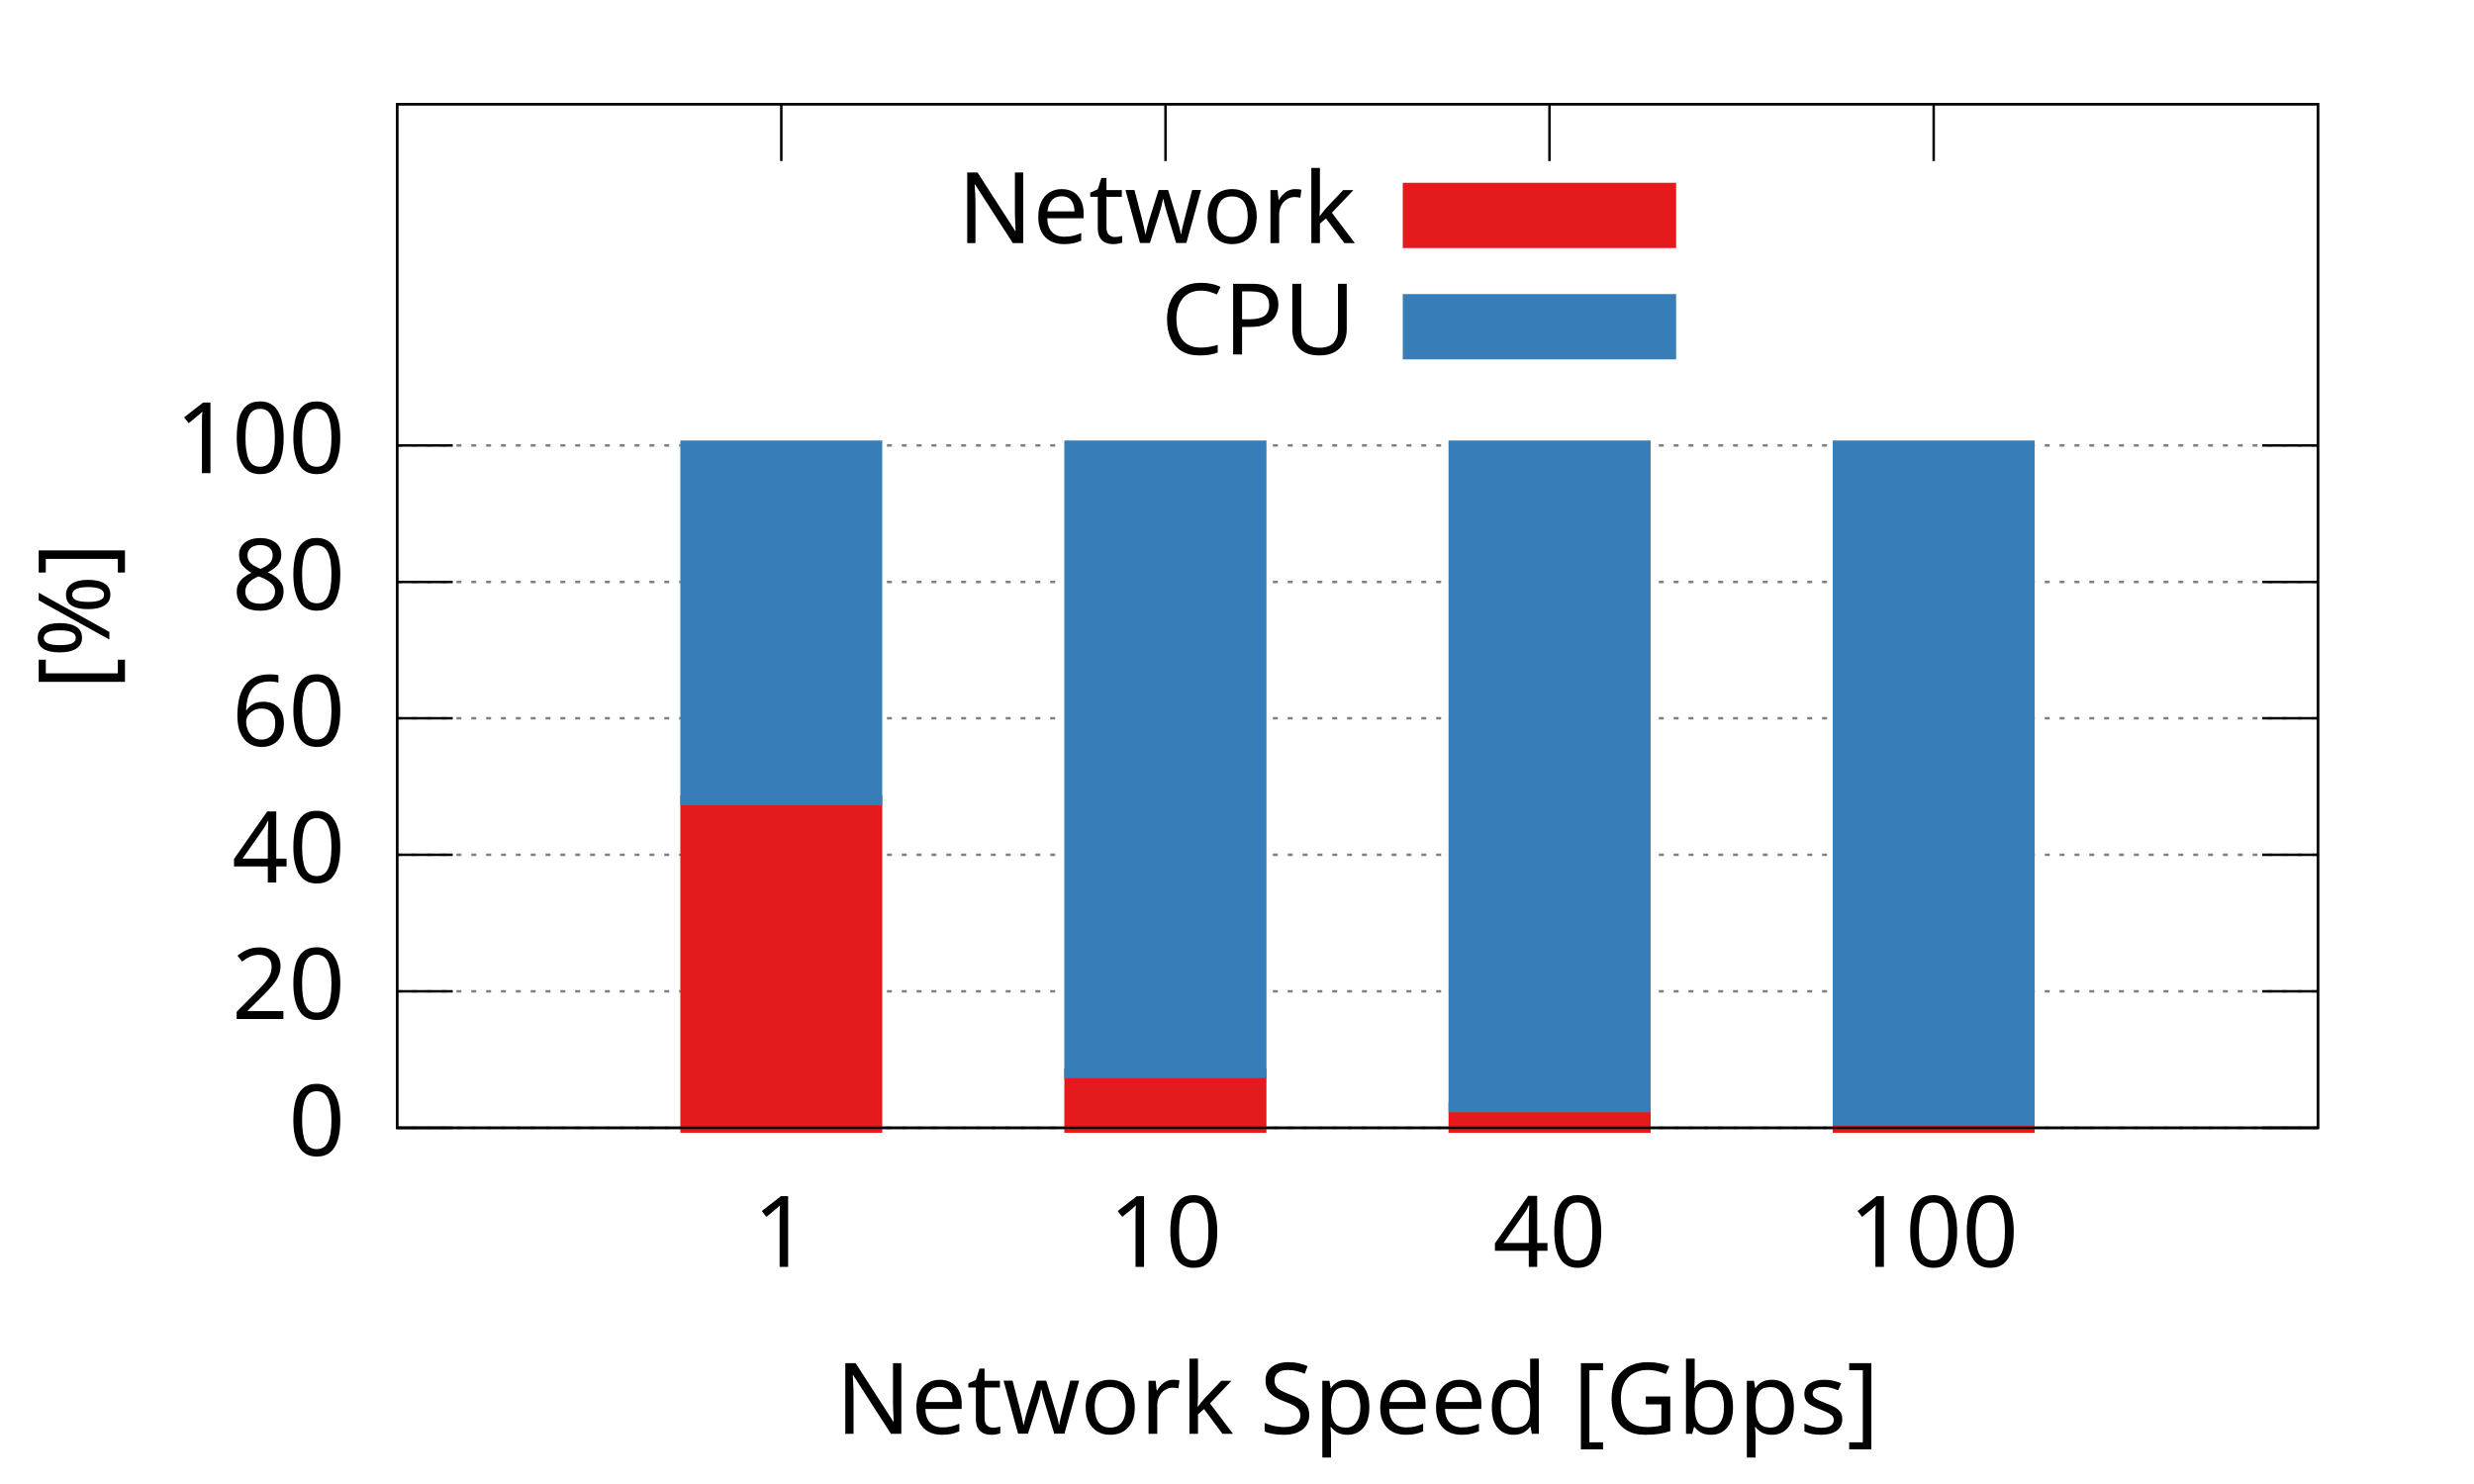
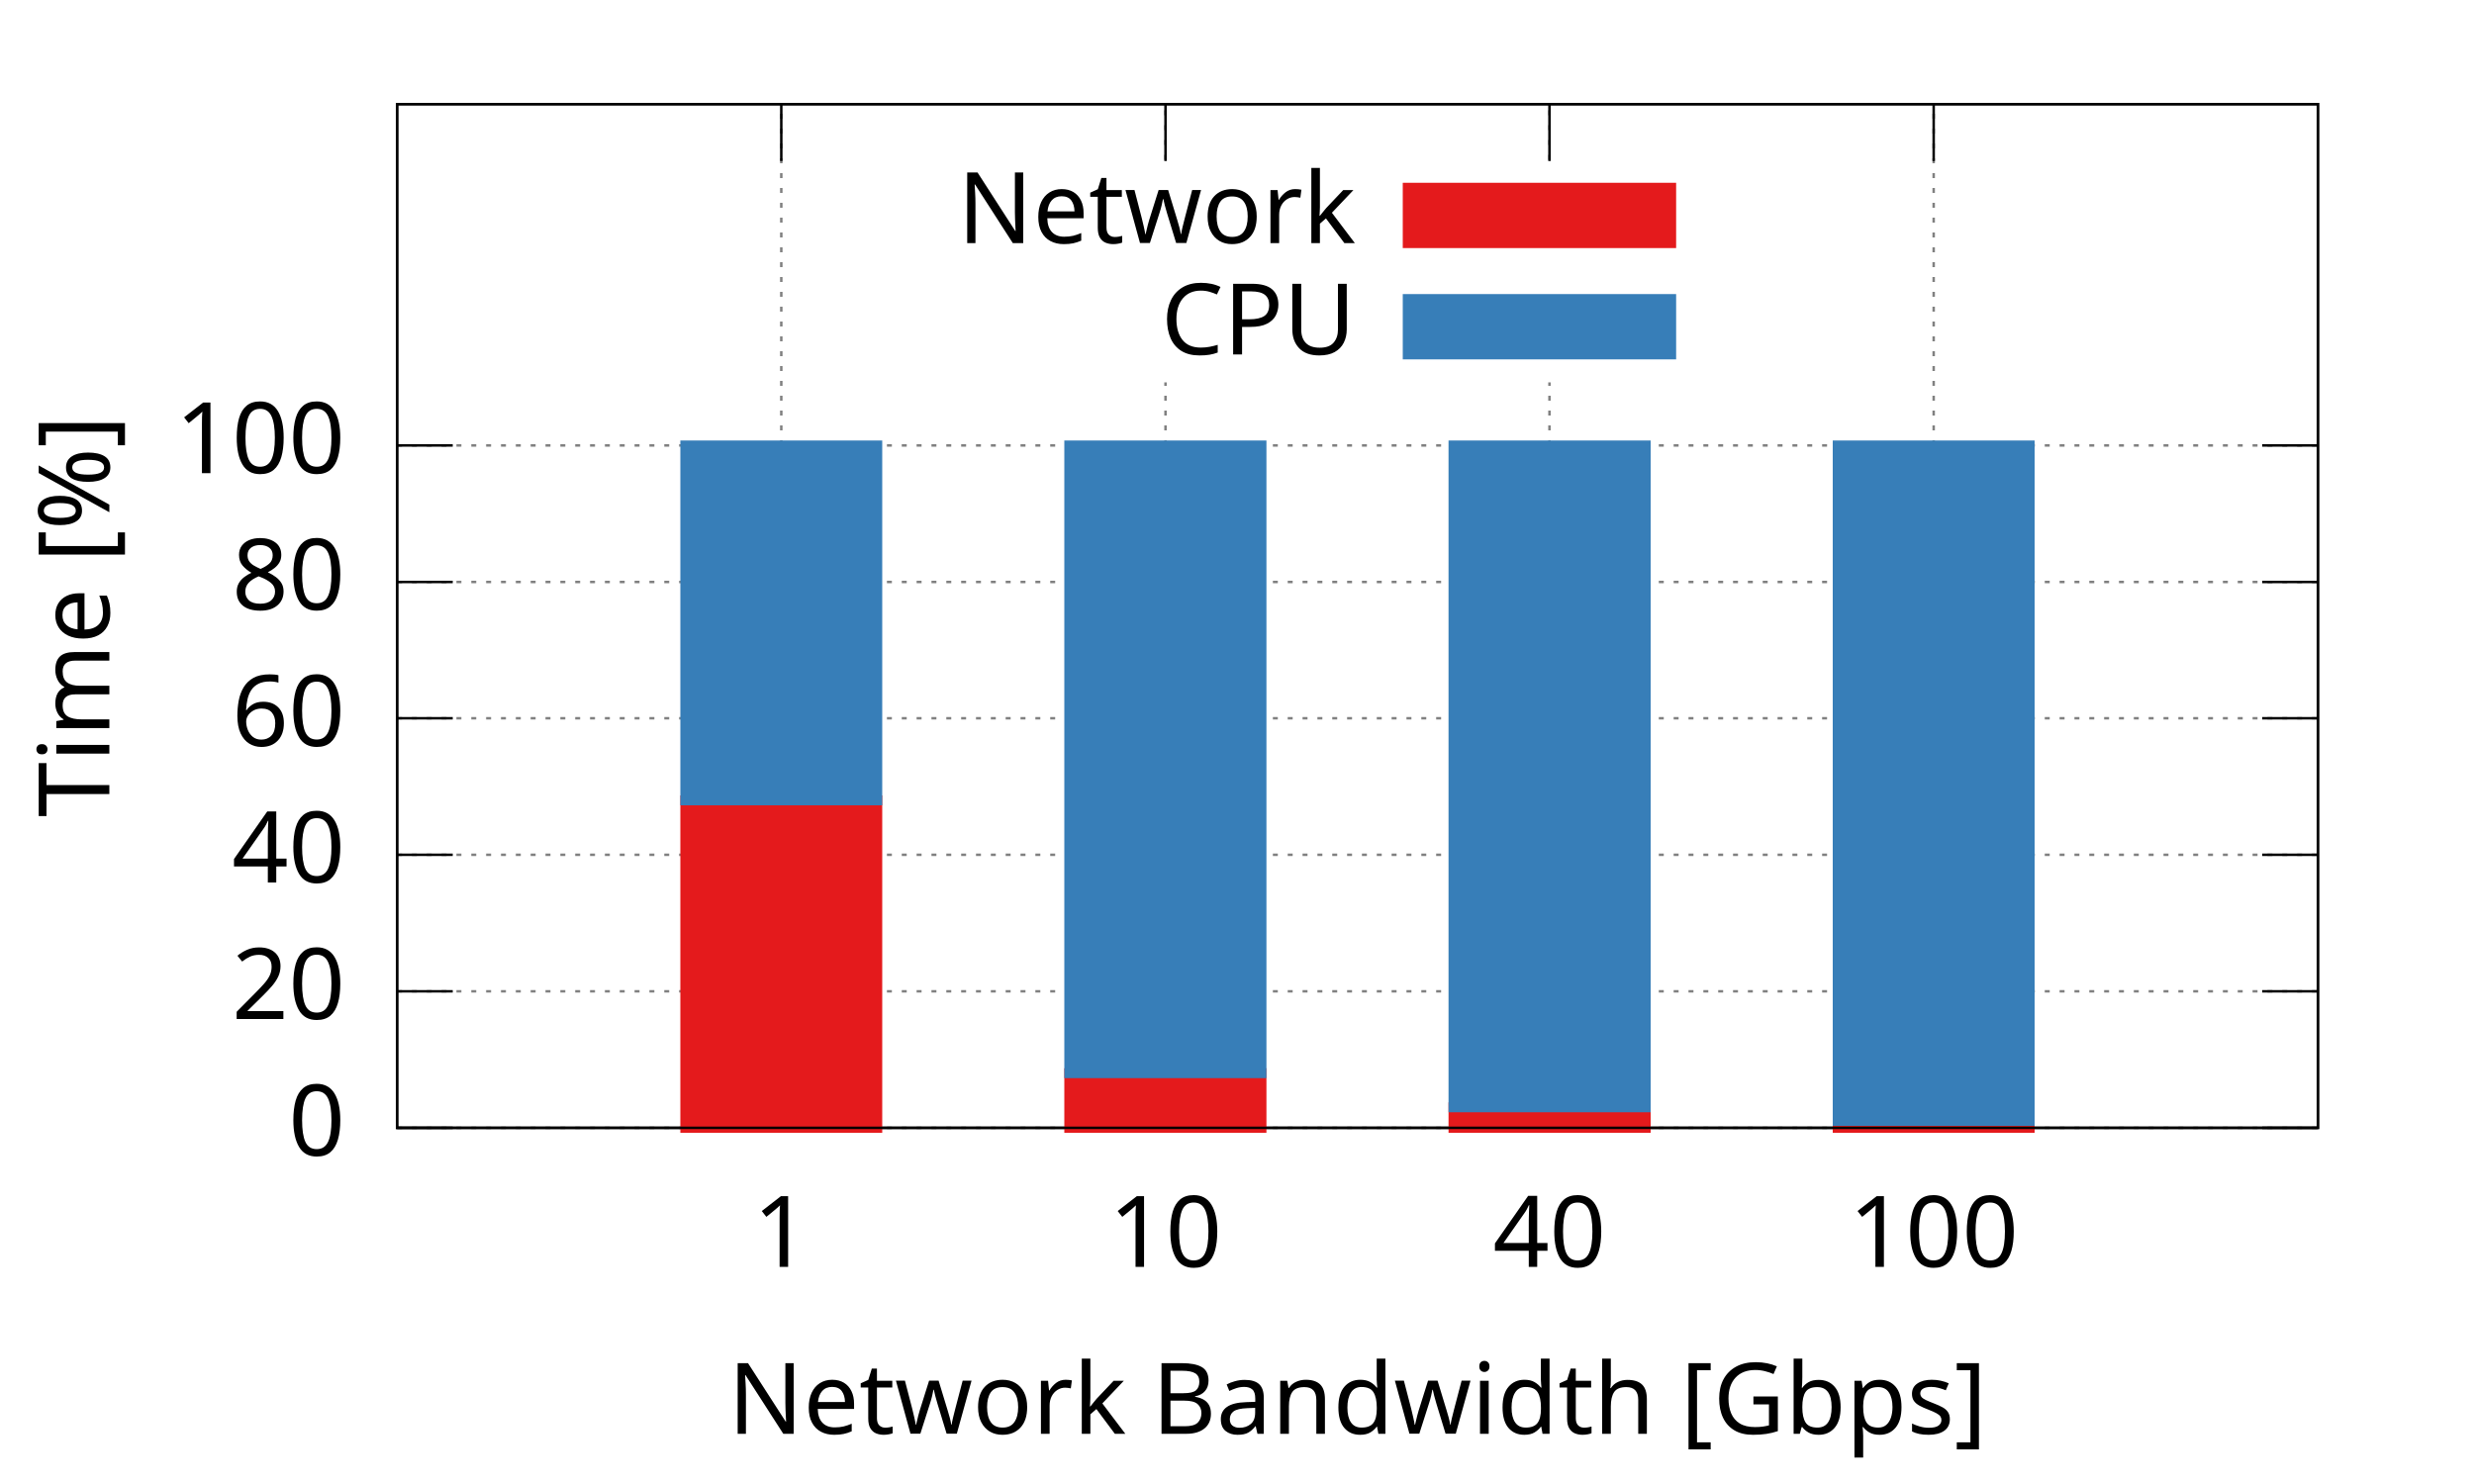
<svg xmlns="http://www.w3.org/2000/svg" xmlns:xlink="http://www.w3.org/1999/xlink" width="1000" height="600" viewBox="0 0 1000 600">
  <g id="gnuplot_canvas">
    <rect x="0" y="0" width="1000" height="600" fill="none" />
    <defs>
      <circle id="gpDot" r="0.5" stroke-width="0.5" />
      <path id="gpPt0" stroke-width="0.089" stroke="currentColor" d="M-1,0 h2 M0,-1 v2" />
      <path id="gpPt1" stroke-width="0.089" stroke="currentColor" d="M-1,-1 L1,1 M1,-1 L-1,1" />
      <path id="gpPt2" stroke-width="0.089" stroke="currentColor" d="M-1,0 L1,0 M0,-1 L0,1 M-1,-1 L1,1 M-1,1 L1,-1" />
      <rect id="gpPt3" stroke-width="0.089" stroke="currentColor" x="-1" y="-1" width="2" height="2" />
      <rect id="gpPt4" stroke-width="0.089" stroke="currentColor" fill="currentColor" x="-1" y="-1" width="2" height="2" />
      <circle id="gpPt5" stroke-width="0.089" stroke="currentColor" cx="0" cy="0" r="1" />
      <use xlink:href="#gpPt5" id="gpPt6" fill="currentColor" stroke="none" />
      <path id="gpPt7" stroke-width="0.089" stroke="currentColor" d="M0,-1.33 L-1.33,0.67 L1.33,0.67 z" />
      <use xlink:href="#gpPt7" id="gpPt8" fill="currentColor" stroke="none" />
      <use xlink:href="#gpPt7" id="gpPt9" stroke="currentColor" transform="rotate(180)" />
      <use xlink:href="#gpPt9" id="gpPt10" fill="currentColor" stroke="none" />
      <use xlink:href="#gpPt3" id="gpPt11" stroke="currentColor" transform="rotate(45)" />
      <use xlink:href="#gpPt11" id="gpPt12" fill="currentColor" stroke="none" />
    </defs>
    <g style="fill:none; color:white; stroke:currentColor; stroke-width:1.00; stroke-linecap:butt; stroke-linejoin:miter">
</g>
    <g style="fill:none; color:black; stroke:currentColor; stroke-width:1.00; stroke-linecap:butt; stroke-linejoin:miter">
</g>
    <g style="fill:none; color:gray; stroke:currentColor; stroke-width:1.00; stroke-linecap:butt; stroke-linejoin:miter">
      <path stroke="gray" stroke-dasharray=" 2,4" class="gridline" d="M160.5,456.0 L936.9,456.0  h0.01" />
    </g>
    <g style="fill:none; color:black; stroke:currentColor; stroke-width:1.00; stroke-linecap:butt; stroke-linejoin:miter">
      <path stroke="black" d="M160.5,456.0 L183.0,456.0 M936.9,456.0 L914.4,456.0  h0.01" />
      <g transform="translate(139.5,467.2)" style="stroke:none; fill:black; font-family:Verdana; font-size:30.00pt; text-anchor:end">
        <text>0</text>
      </g>
    </g>
    <g style="fill:none; color:gray; stroke:currentColor; stroke-width:1.00; stroke-linecap:butt; stroke-linejoin:miter">
      <path stroke="gray" stroke-dasharray=" 2,4" class="gridline" d="M160.5,400.8 L936.9,400.8  h0.01" />
    </g>
    <g style="fill:none; color:black; stroke:currentColor; stroke-width:1.00; stroke-linecap:butt; stroke-linejoin:miter">
      <path stroke="black" d="M160.5,400.8 L183.0,400.8 M936.9,400.8 L914.4,400.8  h0.01" />
      <g transform="translate(139.5,412.0)" style="stroke:none; fill:black; font-family:Verdana; font-size:30.00pt; text-anchor:end">
        <text>20</text>
      </g>
    </g>
    <g style="fill:none; color:gray; stroke:currentColor; stroke-width:1.00; stroke-linecap:butt; stroke-linejoin:miter">
      <path stroke="gray" stroke-dasharray=" 2,4" class="gridline" d="M160.5,345.6 L936.9,345.6  h0.01" />
    </g>
    <g style="fill:none; color:black; stroke:currentColor; stroke-width:1.00; stroke-linecap:butt; stroke-linejoin:miter">
      <path stroke="black" d="M160.5,345.6 L183.0,345.6 M936.9,345.6 L914.4,345.6  h0.01" />
      <g transform="translate(139.5,356.8)" style="stroke:none; fill:black; font-family:Verdana; font-size:30.00pt; text-anchor:end">
        <text>40</text>
      </g>
    </g>
    <g style="fill:none; color:gray; stroke:currentColor; stroke-width:1.00; stroke-linecap:butt; stroke-linejoin:miter">
      <path stroke="gray" stroke-dasharray=" 2,4" class="gridline" d="M160.5,290.4 L936.9,290.4  h0.01" />
    </g>
    <g style="fill:none; color:black; stroke:currentColor; stroke-width:1.00; stroke-linecap:butt; stroke-linejoin:miter">
      <path stroke="black" d="M160.5,290.4 L183.0,290.4 M936.9,290.4 L914.4,290.4  h0.01" />
      <g transform="translate(139.5,301.6)" style="stroke:none; fill:black; font-family:Verdana; font-size:30.00pt; text-anchor:end">
        <text>60</text>
      </g>
    </g>
    <g style="fill:none; color:gray; stroke:currentColor; stroke-width:1.00; stroke-linecap:butt; stroke-linejoin:miter">
      <path stroke="gray" stroke-dasharray=" 2,4" class="gridline" d="M160.5,235.3 L936.9,235.3  h0.01" />
    </g>
    <g style="fill:none; color:black; stroke:currentColor; stroke-width:1.00; stroke-linecap:butt; stroke-linejoin:miter">
      <path stroke="black" d="M160.5,235.3 L183.0,235.3 M936.9,235.3 L914.4,235.3  h0.01" />
      <g transform="translate(139.5,246.5)" style="stroke:none; fill:black; font-family:Verdana; font-size:30.00pt; text-anchor:end">
        <text>80</text>
      </g>
    </g>
    <g style="fill:none; color:gray; stroke:currentColor; stroke-width:1.00; stroke-linecap:butt; stroke-linejoin:miter">
      <path stroke="gray" stroke-dasharray=" 2,4" class="gridline" d="M160.5,180.1 L936.9,180.1  h0.01" />
    </g>
    <g style="fill:none; color:black; stroke:currentColor; stroke-width:1.00; stroke-linecap:butt; stroke-linejoin:miter">
      <path stroke="black" d="M160.5,180.1 L183.0,180.1 M936.9,180.1 L914.4,180.1  h0.01" />
      <g transform="translate(139.5,191.3)" style="stroke:none; fill:black; font-family:Verdana; font-size:30.00pt; text-anchor:end">
        <text>100</text>
      </g>
+     </g>
+     <g style="fill:none; color:gray; stroke:currentColor; stroke-width:1.00; stroke-linecap:butt; stroke-linejoin:miter">
+       <path stroke="gray" stroke-dasharray=" 2,4" class="gridline" d="M315.8,456.0 L315.8,42.1  h0.01" />
+     </g>
+     <g style="fill:none; color:black; stroke:currentColor; stroke-width:1.00; stroke-linecap:butt; stroke-linejoin:miter">
      <path stroke="black" d="M315.8,456.0 L315.8,433.5 M315.8,42.1 L315.8,64.6  h0.01" />
      <g transform="translate(315.8,512.2)" style="stroke:none; fill:black; font-family:Verdana; font-size:30.00pt; text-anchor:middle">
        <text>1</text>
      </g>
+     </g>
+     <g style="fill:none; color:gray; stroke:currentColor; stroke-width:1.00; stroke-linecap:butt; stroke-linejoin:miter">
+       <path stroke="gray" stroke-dasharray=" 2,4" class="gridline" d="M471.1,456.0 L471.1,154.6 M471.1,64.6 L471.1,42.1  h0.01" />
+     </g>
+     <g style="fill:none; color:black; stroke:currentColor; stroke-width:1.00; stroke-linecap:butt; stroke-linejoin:miter">
      <path stroke="black" d="M471.1,456.0 L471.1,433.5 M471.1,42.1 L471.1,64.6  h0.01" />
      <g transform="translate(471.1,512.2)" style="stroke:none; fill:black; font-family:Verdana; font-size:30.00pt; text-anchor:middle">
        <text>10</text>
      </g>
+     </g>
+     <g style="fill:none; color:gray; stroke:currentColor; stroke-width:1.00; stroke-linecap:butt; stroke-linejoin:miter">
+       <path stroke="gray" stroke-dasharray=" 2,4" class="gridline" d="M626.3,456.0 L626.3,154.6 M626.3,64.6 L626.3,42.1  h0.01" />
+     </g>
+     <g style="fill:none; color:black; stroke:currentColor; stroke-width:1.00; stroke-linecap:butt; stroke-linejoin:miter">
      <path stroke="black" d="M626.3,456.0 L626.3,433.5 M626.3,42.1 L626.3,64.6  h0.01" />
      <g transform="translate(626.3,512.2)" style="stroke:none; fill:black; font-family:Verdana; font-size:30.00pt; text-anchor:middle">
        <text>40</text>
      </g>
+     </g>
+     <g style="fill:none; color:gray; stroke:currentColor; stroke-width:1.00; stroke-linecap:butt; stroke-linejoin:miter">
+       <path stroke="gray" stroke-dasharray=" 2,4" class="gridline" d="M781.6,456.0 L781.6,42.1  h0.01" />
+     </g>
+     <g style="fill:none; color:black; stroke:currentColor; stroke-width:1.00; stroke-linecap:butt; stroke-linejoin:miter">
      <path stroke="black" d="M781.6,456.0 L781.6,433.5 M781.6,42.1 L781.6,64.6  h0.01" />
      <g transform="translate(781.6,512.2)" style="stroke:none; fill:black; font-family:Verdana; font-size:30.00pt; text-anchor:middle">
        <text>100</text>
      </g>
      <path stroke="black" d="M160.5,42.1 L160.5,456.0 L936.9,456.0 L936.9,42.1 L160.5,42.1 Z  h0.01" />
      <g transform="translate(44.2,249.1) rotate(270)" style="stroke:none; fill:black; font-family:Verdana; font-size:30.00pt; text-anchor:middle">
-         <text>[%]</text>
+         <text>Time [%]</text>
      </g>
      <g transform="translate(548.7,579.7)" style="stroke:none; fill:black; font-family:Verdana; font-size:30.00pt; text-anchor:middle">
-         <text>Network Speed [Gbps]</text>
+         <text>Network Bandwidth [Gbps]</text>
      </g>
    </g>
    <g id="gnuplot_plot_1">
      <g style="fill:none; color:white; stroke:black; stroke-width:4.00; stroke-linecap:butt; stroke-linejoin:miter">
</g>
      <g style="fill:none; color:red; stroke:currentColor; stroke-width:4.00; stroke-linecap:butt; stroke-linejoin:miter">
        <g transform="translate(548.0,98.3)" style="stroke:none; fill:black; font-family:Verdana; font-size:30.00pt; text-anchor:end">
          <text>Network</text>
        </g>
        <g style="stroke:none; shape-rendering:crispEdges">
          <polygon fill="rgb(228,  26,  28)" points="569.0,98.3 675.5,98.3 675.5,75.8 569.0,75.8 " />
        </g>
        <path stroke="rgb(228,  26,  28)" d="M569.0,98.3 L675.5,98.3 L675.5,75.9 L569.0,75.9 L569.0,98.3 Z  h0.01" />
        <g style="stroke:none; shape-rendering:crispEdges">
          <polygon fill="rgb(228,  26,  28)" points="277.0,456.0 354.7,456.0 354.7,323.5 277.0,323.5 " />
        </g>
        <path stroke="rgb(228,  26,  28)" d="M277.0,456.0 L277.0,323.6 L354.6,323.6 L354.6,456.0 L277.0,456.0 Z  h0.01" />
        <g style="stroke:none; shape-rendering:crispEdges">
          <polygon fill="rgb(228,  26,  28)" points="432.2,456.0 510.0,456.0 510.0,433.8 432.2,433.8 " />
        </g>
        <path stroke="rgb(228,  26,  28)" d="M432.2,456.0 L432.2,433.9 L509.9,433.9 L509.9,456.0 L432.2,456.0 Z  h0.01" />
        <g style="stroke:none; shape-rendering:crispEdges">
          <polygon fill="rgb(228,  26,  28)" points="587.5,456.0 665.3,456.0 665.3,447.6 587.5,447.6 " />
        </g>
        <path stroke="rgb(228,  26,  28)" d="M587.5,456.0 L587.5,447.7 L665.2,447.7 L665.2,456.0 L587.5,456.0 Z  h0.01" />
        <g style="stroke:none; shape-rendering:crispEdges">
          <polygon fill="rgb(228,  26,  28)" points="742.8,456.0 820.5,456.0 820.5,453.1 742.8,453.1 " />
        </g>
        <path stroke="rgb(228,  26,  28)" d="M742.8,456.0 L742.8,453.2 L820.4,453.2 L820.4,456.0 L742.8,456.0 Z  h0.01" />
      </g>
    </g>
    <g id="gnuplot_plot_2">
      <g style="fill:none; color:green; stroke:currentColor; stroke-width:4.00; stroke-linecap:butt; stroke-linejoin:miter">
        <g transform="translate(548.0,143.3)" style="stroke:none; fill:black; font-family:Verdana; font-size:30.00pt; text-anchor:end">
          <text>CPU</text>
        </g>
        <g style="stroke:none; shape-rendering:crispEdges">
          <polygon fill="rgb( 55, 126, 184)" points="569.0,143.3 675.5,143.3 675.5,120.8 569.0,120.8 " />
        </g>
        <path stroke="rgb( 55, 126, 184)" d="M569.0,143.3 L675.5,143.3 L675.5,120.9 L569.0,120.9 L569.0,143.3 Z  h0.01" />
        <g style="stroke:none; shape-rendering:crispEdges">
          <polygon fill="rgb( 55, 126, 184)" points="277.0,323.6 354.7,323.6 354.7,180.0 277.0,180.0 " />
        </g>
        <path stroke="rgb( 55, 126, 184)" d="M277.0,323.6 L277.0,180.1 L354.6,180.1 L354.6,323.6 L277.0,323.6 Z  h0.01" />
        <g style="stroke:none; shape-rendering:crispEdges">
          <polygon fill="rgb( 55, 126, 184)" points="432.2,433.9 510.0,433.9 510.0,180.0 432.2,180.0 " />
        </g>
        <path stroke="rgb( 55, 126, 184)" d="M432.2,433.9 L432.2,180.1 L509.9,180.1 L509.9,433.9 L432.2,433.9 Z  h0.01" />
        <g style="stroke:none; shape-rendering:crispEdges">
          <polygon fill="rgb( 55, 126, 184)" points="587.5,447.7 665.3,447.7 665.3,180.0 587.5,180.0 " />
        </g>
        <path stroke="rgb( 55, 126, 184)" d="M587.5,447.7 L587.5,180.1 L665.2,180.1 L665.2,447.7 L587.5,447.7 Z  h0.01" />
        <g style="stroke:none; shape-rendering:crispEdges">
          <polygon fill="rgb( 55, 126, 184)" points="742.8,453.2 820.5,453.2 820.5,180.0 742.8,180.0 " />
        </g>
        <path stroke="rgb( 55, 126, 184)" d="M742.8,453.2 L742.8,180.1 L820.4,180.1 L820.4,453.2 L742.8,453.2 Z  h0.01" />
      </g>
    </g>
    <g style="fill:none; color:white; stroke:rgb( 55, 126, 184); stroke-width:1.00; stroke-linecap:butt; stroke-linejoin:miter">
</g>
    <g style="fill:none; color:black; stroke:currentColor; stroke-width:1.00; stroke-linecap:butt; stroke-linejoin:miter">
      <path stroke="black" d="M160.5,42.1 L160.5,456.0 L936.9,456.0 L936.9,42.1 L160.5,42.1 Z  h0.01" />
    </g>
  </g>
</svg>
